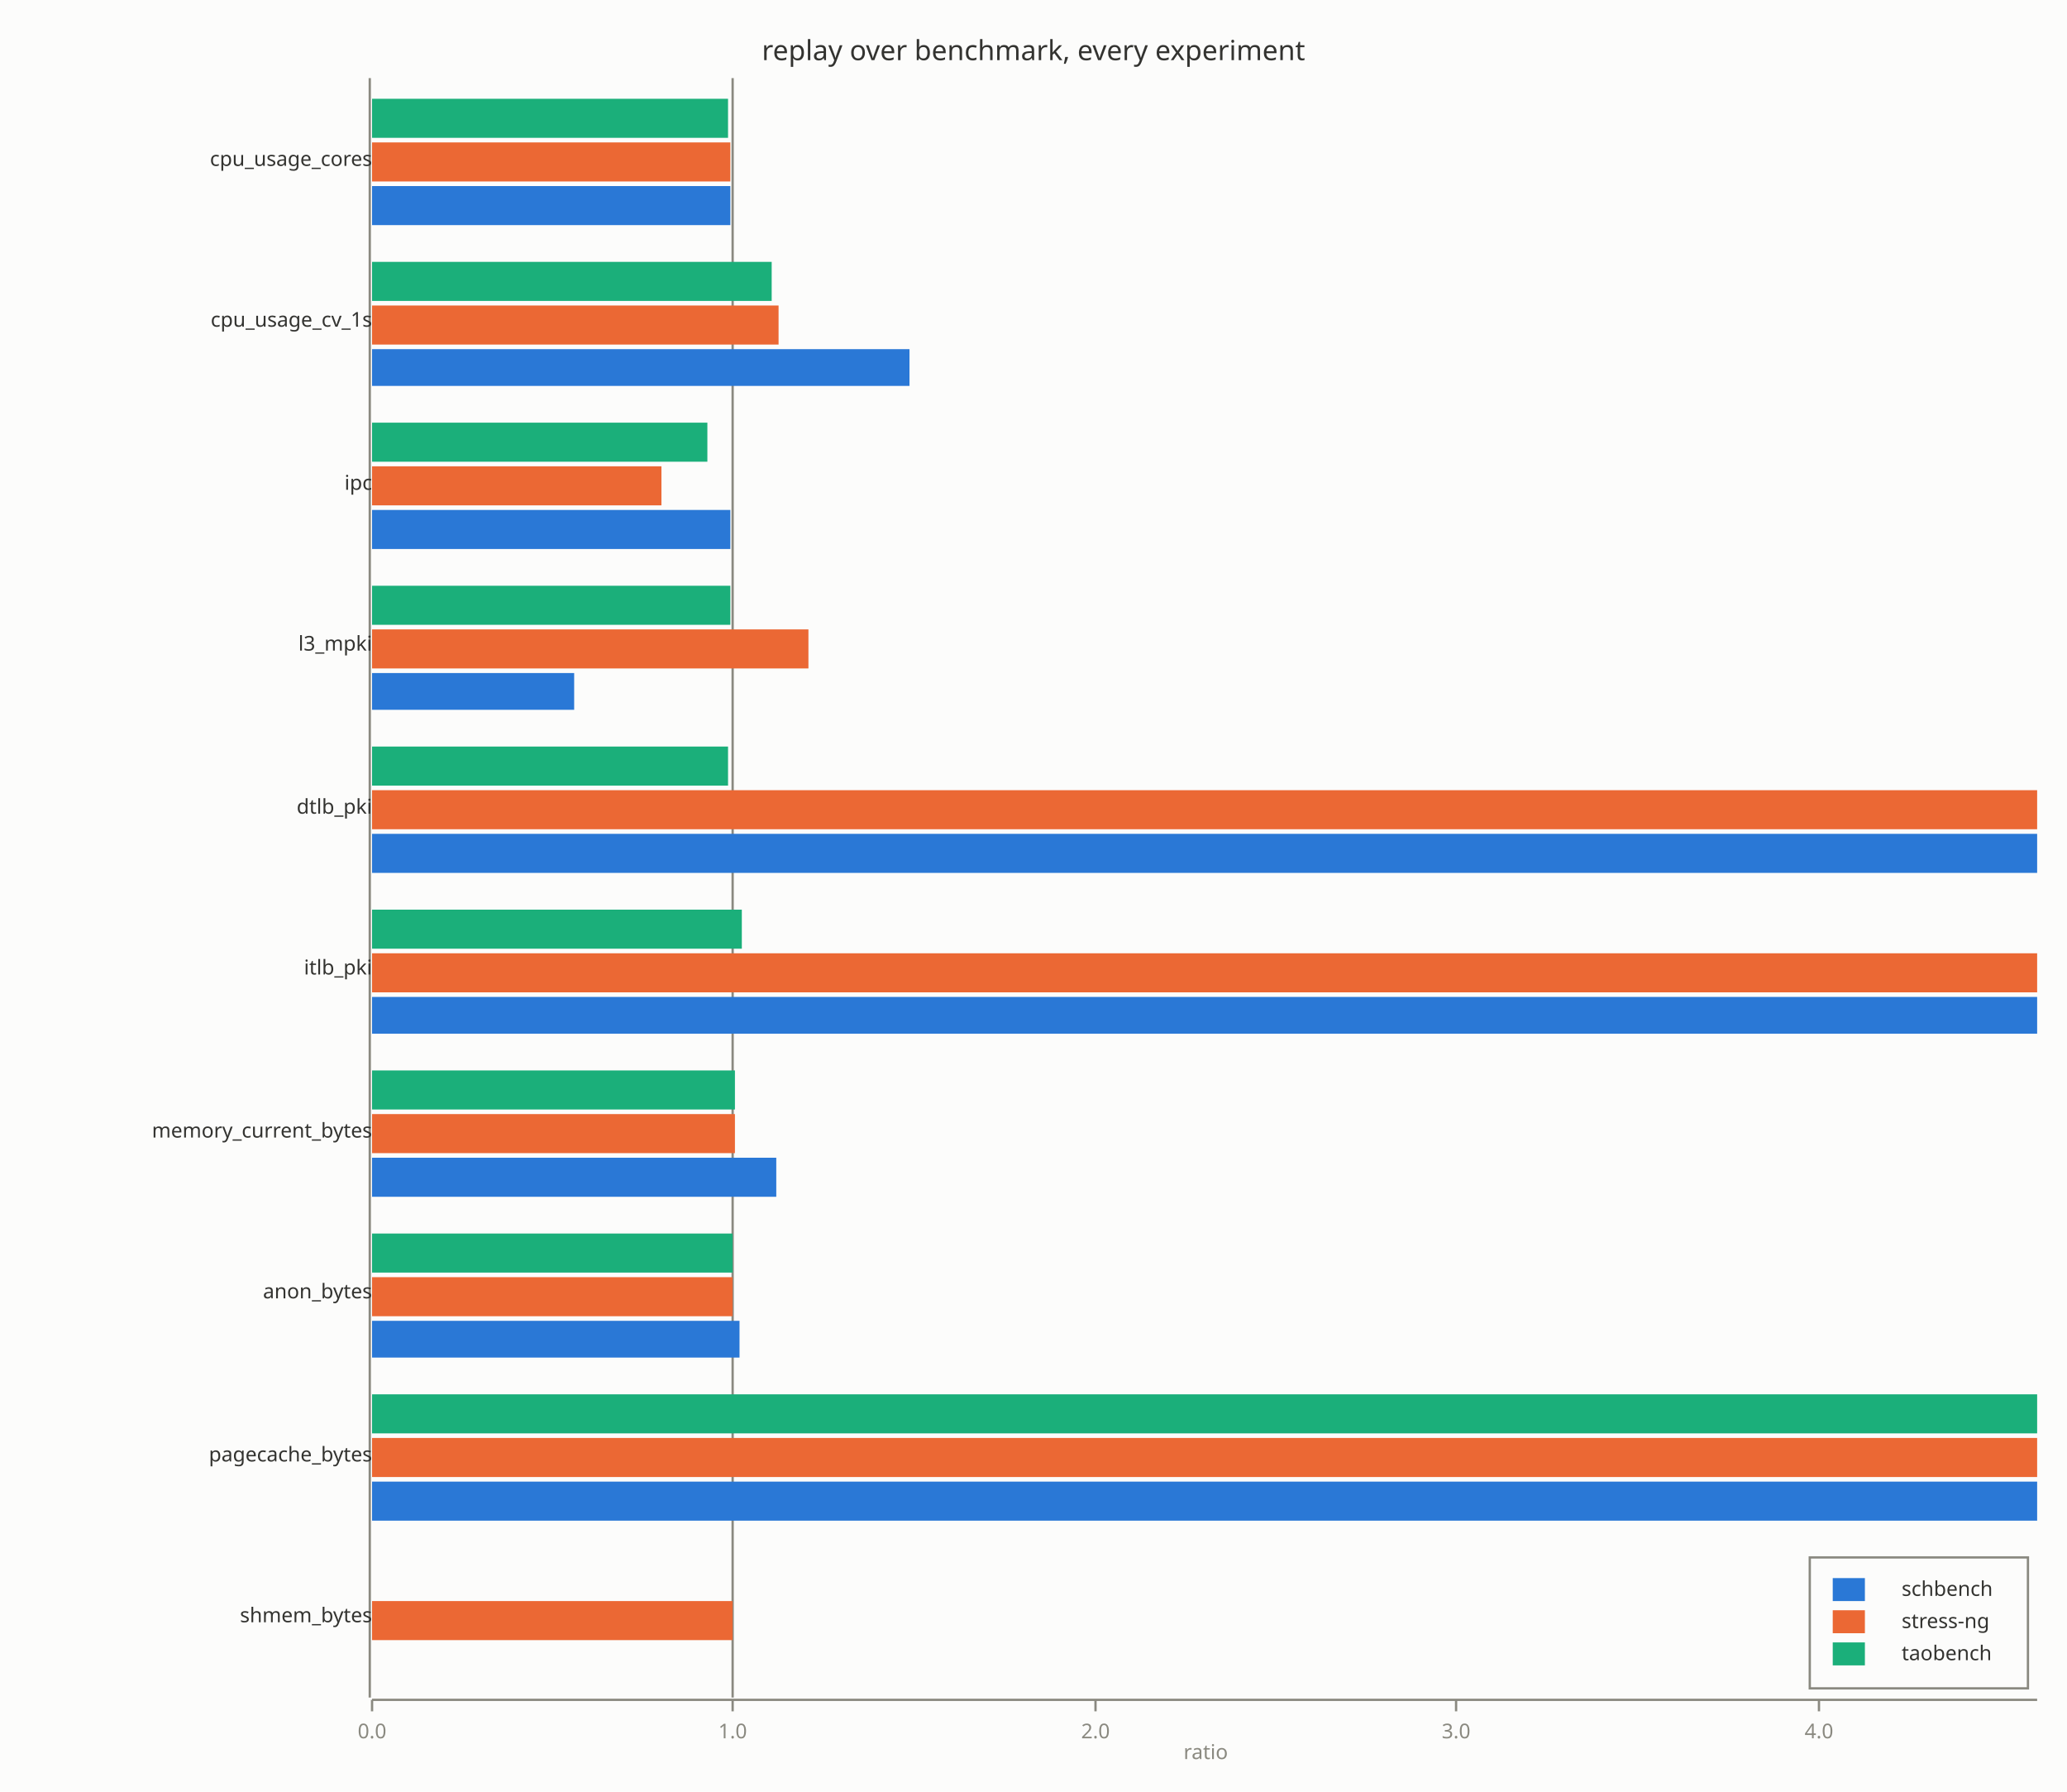
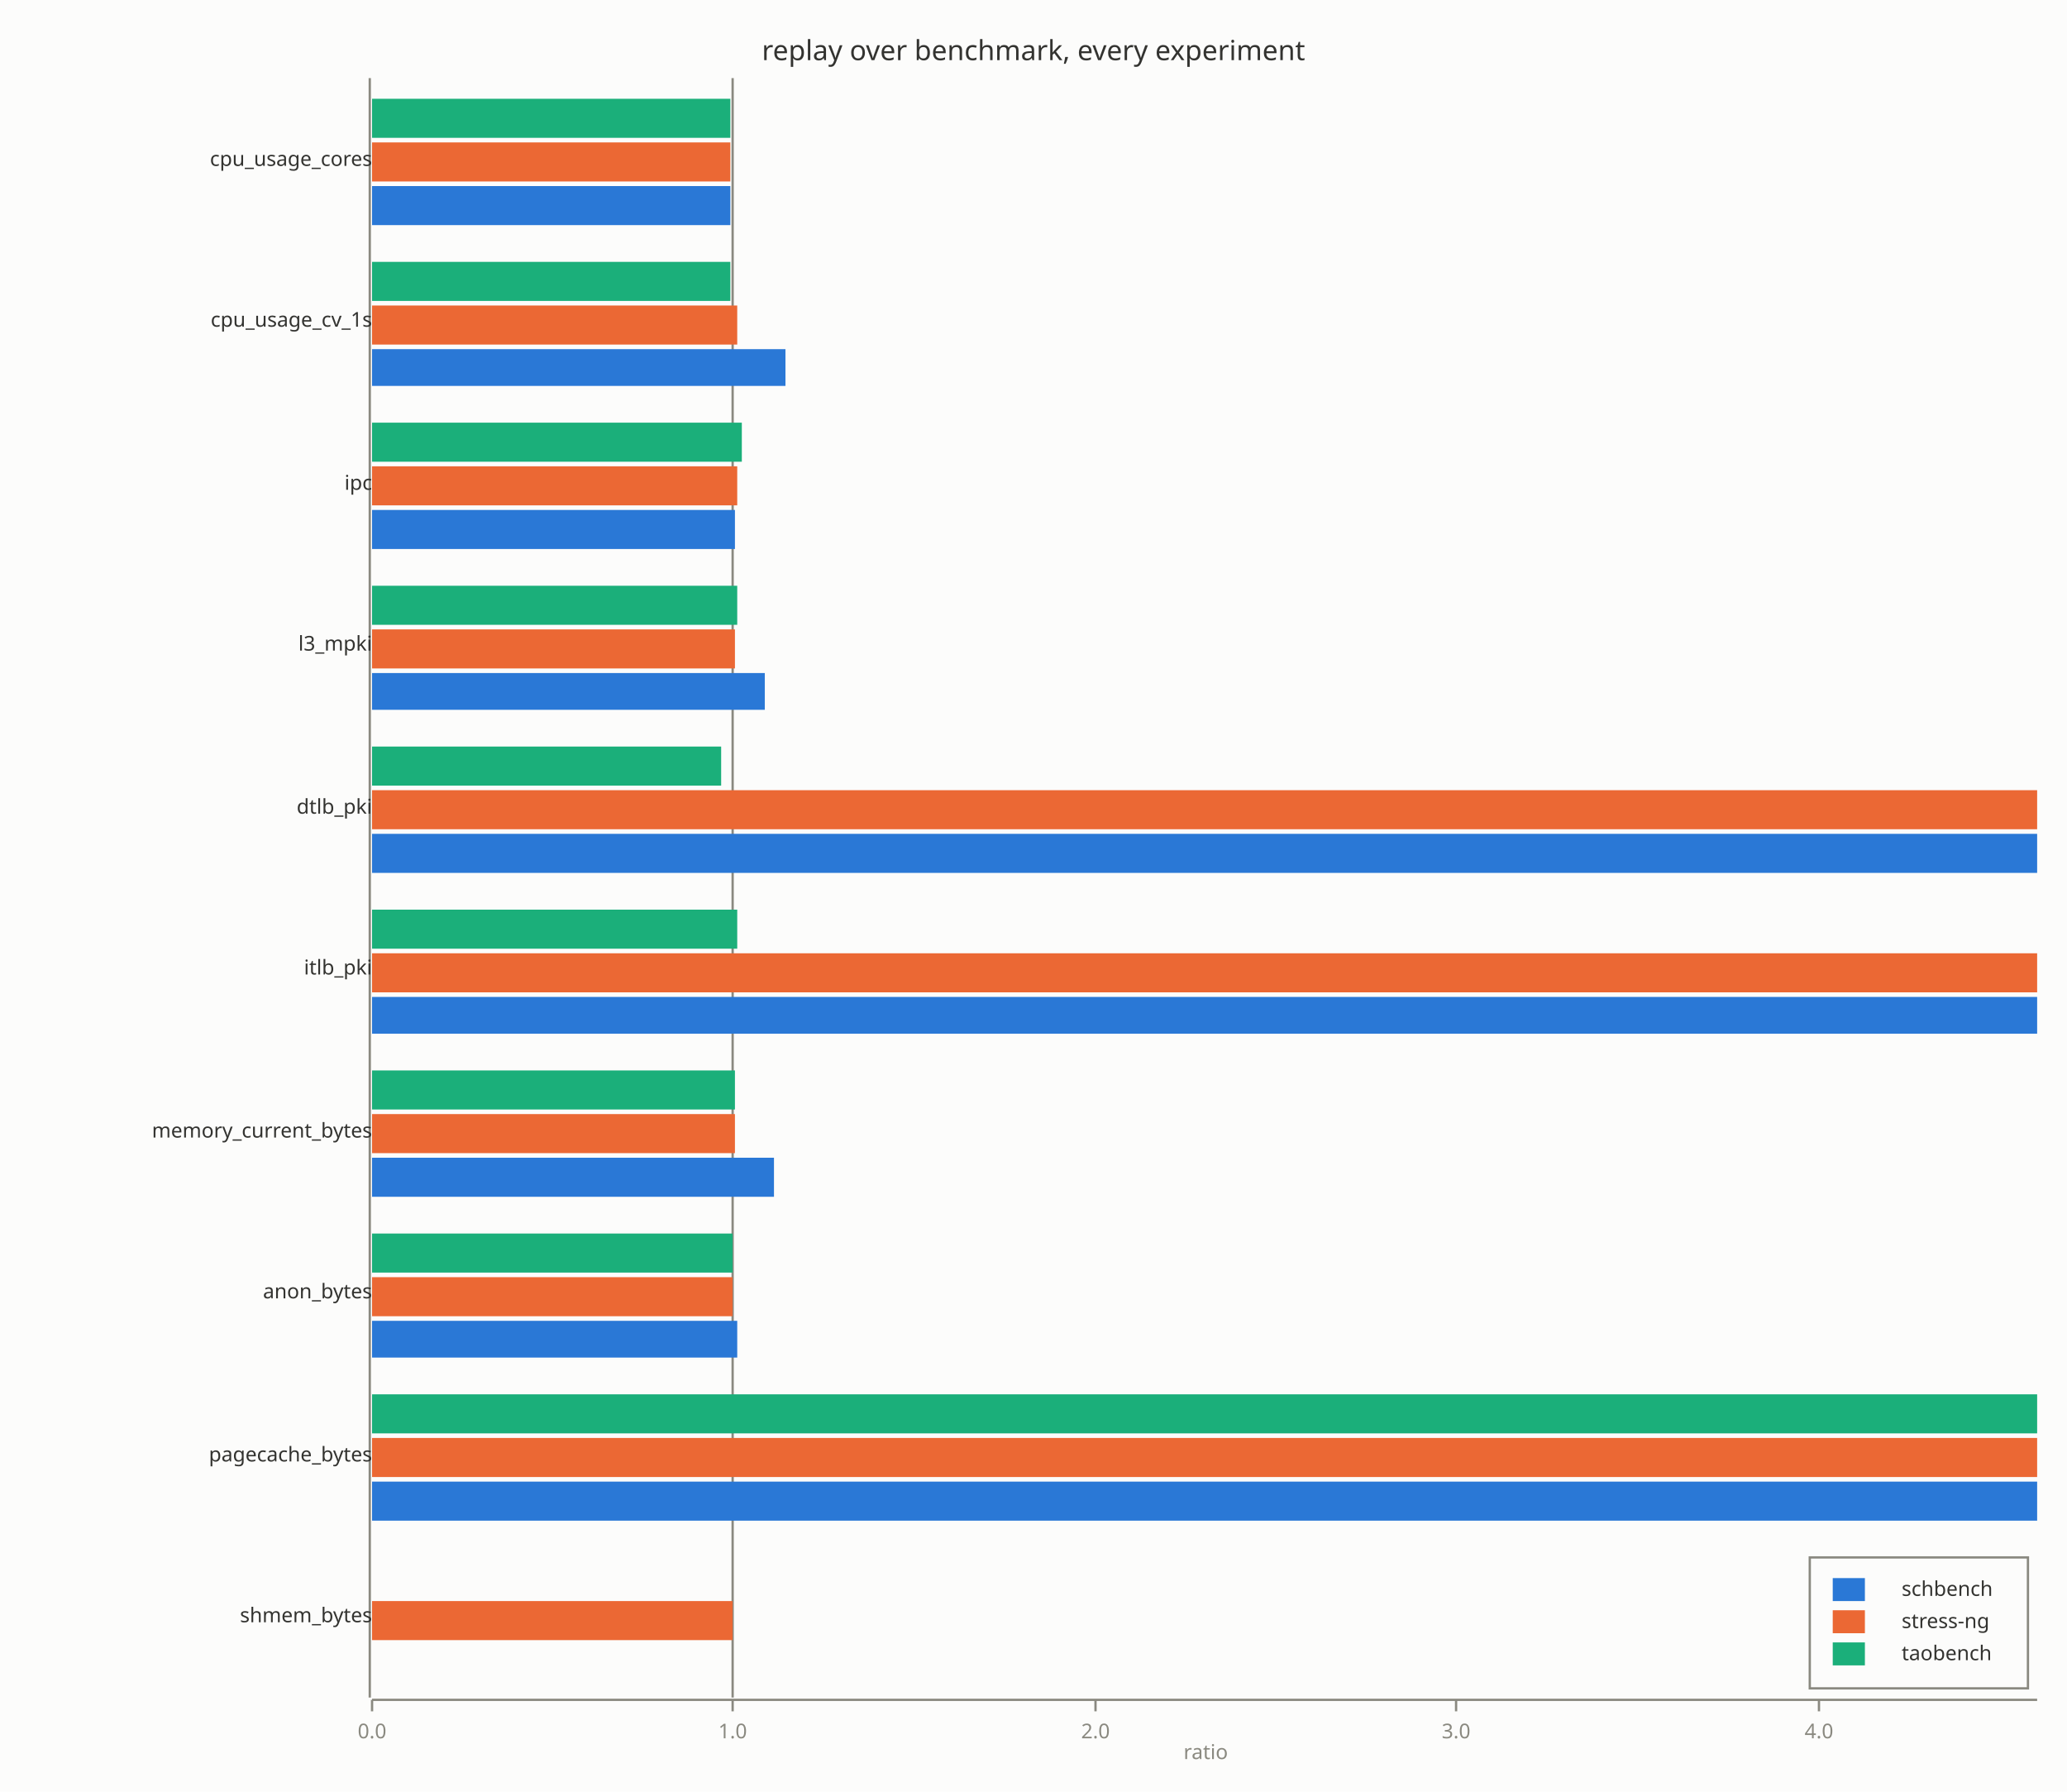
<svg xmlns="http://www.w3.org/2000/svg" width="900" height="780" viewBox="0 0 900 780">
  <rect x="0" y="0" width="900" height="780" opacity="1" fill="#FCFCFB" stroke="none" />
  <text x="450" y="17" dy="0.76em" text-anchor="middle" font-family="sans-serif" font-size="12.097" opacity="1" fill="#333330">
replay over benchmark, every experiment
</text>
  <text x="525" y="768" dy="-0.5ex" text-anchor="middle" font-family="sans-serif" font-size="8.871" opacity="1" fill="#8A8980">
ratio
</text>
  <polyline fill="none" opacity="1" stroke="#8A8980" stroke-width="1" points="161,34 161,739 " />
  <polyline fill="none" opacity="1" stroke="#8A8980" stroke-width="1" points="162,740 887,740 " />
  <text x="162" y="750" dy="0.76em" text-anchor="middle" font-family="sans-serif" font-size="8.871" opacity="1" fill="#8A8980">
0.0
</text>
  <polyline fill="none" opacity="1" stroke="#8A8980" stroke-width="1" points="162,740 162,745 " />
  <text x="319" y="750" dy="0.76em" text-anchor="middle" font-family="sans-serif" font-size="8.871" opacity="1" fill="#8A8980">
1.0
</text>
  <polyline fill="none" opacity="1" stroke="#8A8980" stroke-width="1" points="319,740 319,745 " />
  <text x="477" y="750" dy="0.76em" text-anchor="middle" font-family="sans-serif" font-size="8.871" opacity="1" fill="#8A8980">
2.0
</text>
  <polyline fill="none" opacity="1" stroke="#8A8980" stroke-width="1" points="477,740 477,745 " />
  <text x="634" y="750" dy="0.76em" text-anchor="middle" font-family="sans-serif" font-size="8.871" opacity="1" fill="#8A8980">
3.0
</text>
  <polyline fill="none" opacity="1" stroke="#8A8980" stroke-width="1" points="634,740 634,745 " />
  <text x="792" y="750" dy="0.76em" text-anchor="middle" font-family="sans-serif" font-size="8.871" opacity="1" fill="#8A8980">
4.0
</text>
  <polyline fill="none" opacity="1" stroke="#8A8980" stroke-width="1" points="792,740 792,745 " />
  <polyline fill="none" opacity="1" stroke="#8A8980" stroke-width="1" points="319,739 319,34 " />
  <rect x="162" y="81" width="156" height="17" opacity="1" fill="#2A78D6" stroke="none" />
-   <rect x="162" y="152" width="234" height="16" opacity="1" fill="#2A78D6" stroke="none" />
-   <rect x="162" y="222" width="156" height="17" opacity="1" fill="#2A78D6" stroke="none" />
-   <rect x="162" y="293" width="88" height="16" opacity="1" fill="#2A78D6" stroke="none" />
+   <rect x="162" y="152" width="180" height="16" opacity="1" fill="#2A78D6" stroke="none" />
+   <rect x="162" y="222" width="158" height="17" opacity="1" fill="#2A78D6" stroke="none" />
+   <rect x="162" y="293" width="171" height="16" opacity="1" fill="#2A78D6" stroke="none" />
  <rect x="162" y="363" width="725" height="17" opacity="1" fill="#2A78D6" stroke="none" />
  <rect x="162" y="434" width="725" height="16" opacity="1" fill="#2A78D6" stroke="none" />
-   <rect x="162" y="504" width="176" height="17" opacity="1" fill="#2A78D6" stroke="none" />
-   <rect x="162" y="575" width="160" height="16" opacity="1" fill="#2A78D6" stroke="none" />
+   <rect x="162" y="504" width="175" height="17" opacity="1" fill="#2A78D6" stroke="none" />
+   <rect x="162" y="575" width="159" height="16" opacity="1" fill="#2A78D6" stroke="none" />
  <rect x="162" y="645" width="725" height="17" opacity="1" fill="#2A78D6" stroke="none" />
  <rect x="162" y="62" width="156" height="17" opacity="1" fill="#EB6834" stroke="none" />
-   <rect x="162" y="133" width="177" height="17" opacity="1" fill="#EB6834" stroke="none" />
-   <rect x="162" y="203" width="126" height="17" opacity="1" fill="#EB6834" stroke="none" />
-   <rect x="162" y="274" width="190" height="17" opacity="1" fill="#EB6834" stroke="none" />
+   <rect x="162" y="133" width="159" height="17" opacity="1" fill="#EB6834" stroke="none" />
+   <rect x="162" y="203" width="159" height="17" opacity="1" fill="#EB6834" stroke="none" />
+   <rect x="162" y="274" width="158" height="17" opacity="1" fill="#EB6834" stroke="none" />
  <rect x="162" y="344" width="725" height="17" opacity="1" fill="#EB6834" stroke="none" />
  <rect x="162" y="415" width="725" height="17" opacity="1" fill="#EB6834" stroke="none" />
  <rect x="162" y="485" width="158" height="17" opacity="1" fill="#EB6834" stroke="none" />
  <rect x="162" y="556" width="157" height="17" opacity="1" fill="#EB6834" stroke="none" />
  <rect x="162" y="626" width="725" height="17" opacity="1" fill="#EB6834" stroke="none" />
  <rect x="162" y="697" width="157" height="17" opacity="1" fill="#EB6834" stroke="none" />
-   <rect x="162" y="43" width="155" height="17" opacity="1" fill="#1BAF7A" stroke="none" />
-   <rect x="162" y="114" width="174" height="17" opacity="1" fill="#1BAF7A" stroke="none" />
-   <rect x="162" y="184" width="146" height="17" opacity="1" fill="#1BAF7A" stroke="none" />
-   <rect x="162" y="255" width="156" height="17" opacity="1" fill="#1BAF7A" stroke="none" />
-   <rect x="162" y="325" width="155" height="17" opacity="1" fill="#1BAF7A" stroke="none" />
-   <rect x="162" y="396" width="161" height="17" opacity="1" fill="#1BAF7A" stroke="none" />
+   <rect x="162" y="43" width="156" height="17" opacity="1" fill="#1BAF7A" stroke="none" />
+   <rect x="162" y="114" width="156" height="17" opacity="1" fill="#1BAF7A" stroke="none" />
+   <rect x="162" y="184" width="161" height="17" opacity="1" fill="#1BAF7A" stroke="none" />
+   <rect x="162" y="255" width="159" height="17" opacity="1" fill="#1BAF7A" stroke="none" />
+   <rect x="162" y="325" width="152" height="17" opacity="1" fill="#1BAF7A" stroke="none" />
+   <rect x="162" y="396" width="159" height="17" opacity="1" fill="#1BAF7A" stroke="none" />
  <rect x="162" y="466" width="158" height="17" opacity="1" fill="#1BAF7A" stroke="none" />
  <rect x="162" y="537" width="157" height="17" opacity="1" fill="#1BAF7A" stroke="none" />
  <rect x="162" y="607" width="725" height="17" opacity="1" fill="#1BAF7A" stroke="none" />
  <text x="162" y="70" dy="0.5ex" text-anchor="end" font-family="sans-serif" font-size="8.871" opacity="1" fill="#333330">
cpu_usage_cores
</text>
  <text x="162" y="140" dy="0.5ex" text-anchor="end" font-family="sans-serif" font-size="8.871" opacity="1" fill="#333330">
cpu_usage_cv_1s
</text>
  <text x="162" y="211" dy="0.5ex" text-anchor="end" font-family="sans-serif" font-size="8.871" opacity="1" fill="#333330">
ipc
</text>
  <text x="162" y="281" dy="0.5ex" text-anchor="end" font-family="sans-serif" font-size="8.871" opacity="1" fill="#333330">
l3_mpki
</text>
  <text x="162" y="352" dy="0.5ex" text-anchor="end" font-family="sans-serif" font-size="8.871" opacity="1" fill="#333330">
dtlb_pki
</text>
  <text x="162" y="422" dy="0.5ex" text-anchor="end" font-family="sans-serif" font-size="8.871" opacity="1" fill="#333330">
itlb_pki
</text>
  <text x="162" y="493" dy="0.5ex" text-anchor="end" font-family="sans-serif" font-size="8.871" opacity="1" fill="#333330">
memory_current_bytes
</text>
  <text x="162" y="563" dy="0.5ex" text-anchor="end" font-family="sans-serif" font-size="8.871" opacity="1" fill="#333330">
anon_bytes
</text>
  <text x="162" y="634" dy="0.5ex" text-anchor="end" font-family="sans-serif" font-size="8.871" opacity="1" fill="#333330">
pagecache_bytes
</text>
  <text x="162" y="704" dy="0.5ex" text-anchor="end" font-family="sans-serif" font-size="8.871" opacity="1" fill="#333330">
shmem_bytes
</text>
  <rect x="788" y="678" width="95" height="57" opacity="1" fill="#FCFCFB" stroke="none" />
  <rect x="788" y="678" width="95" height="57" opacity="1" fill="none" stroke="#8A8980" />
  <text x="828" y="688" dy="0.76em" text-anchor="start" font-family="sans-serif" font-size="8.871" opacity="1" fill="#333330">
schbench
</text>
  <text x="828" y="702" dy="0.76em" text-anchor="start" font-family="sans-serif" font-size="8.871" opacity="1" fill="#333330">
stress-ng
</text>
  <text x="828" y="716" dy="0.76em" text-anchor="start" font-family="sans-serif" font-size="8.871" opacity="1" fill="#333330">
taobench
</text>
  <rect x="798" y="687" width="14" height="10" opacity="1" fill="#2A78D6" stroke="none" />
  <rect x="798" y="701" width="14" height="10" opacity="1" fill="#EB6834" stroke="none" />
  <rect x="798" y="715" width="14" height="10" opacity="1" fill="#1BAF7A" stroke="none" />
</svg>
